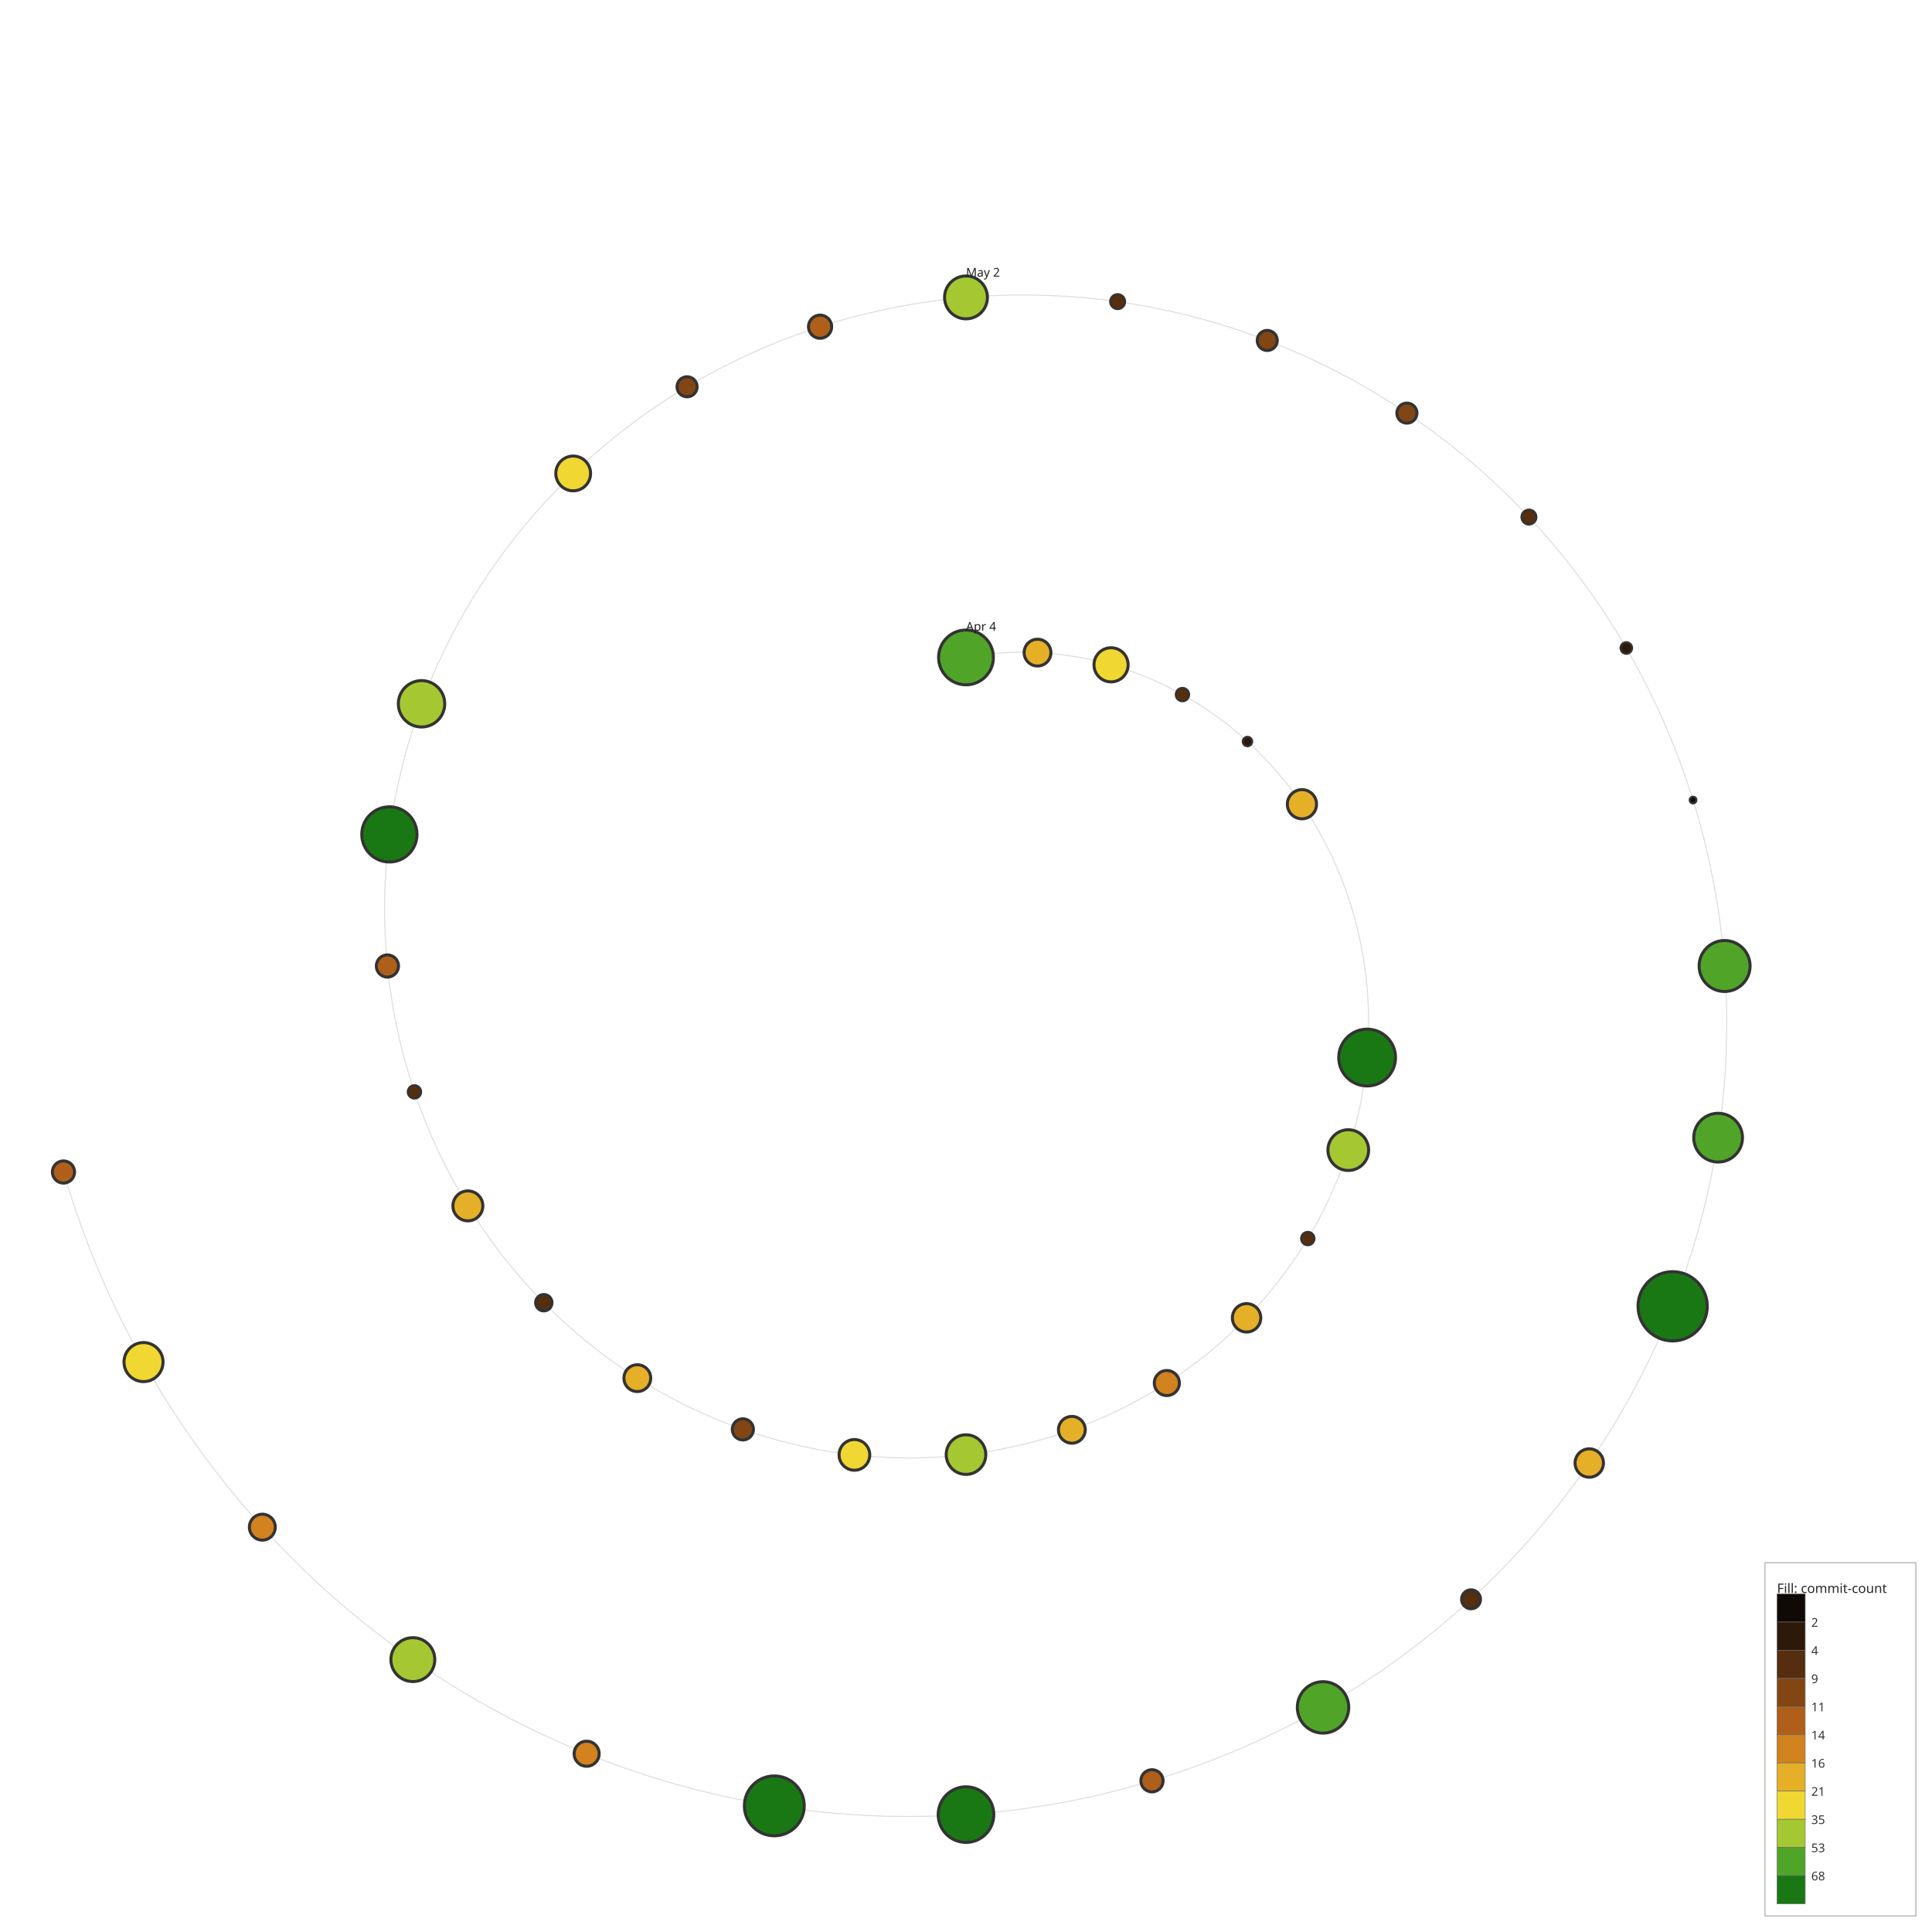
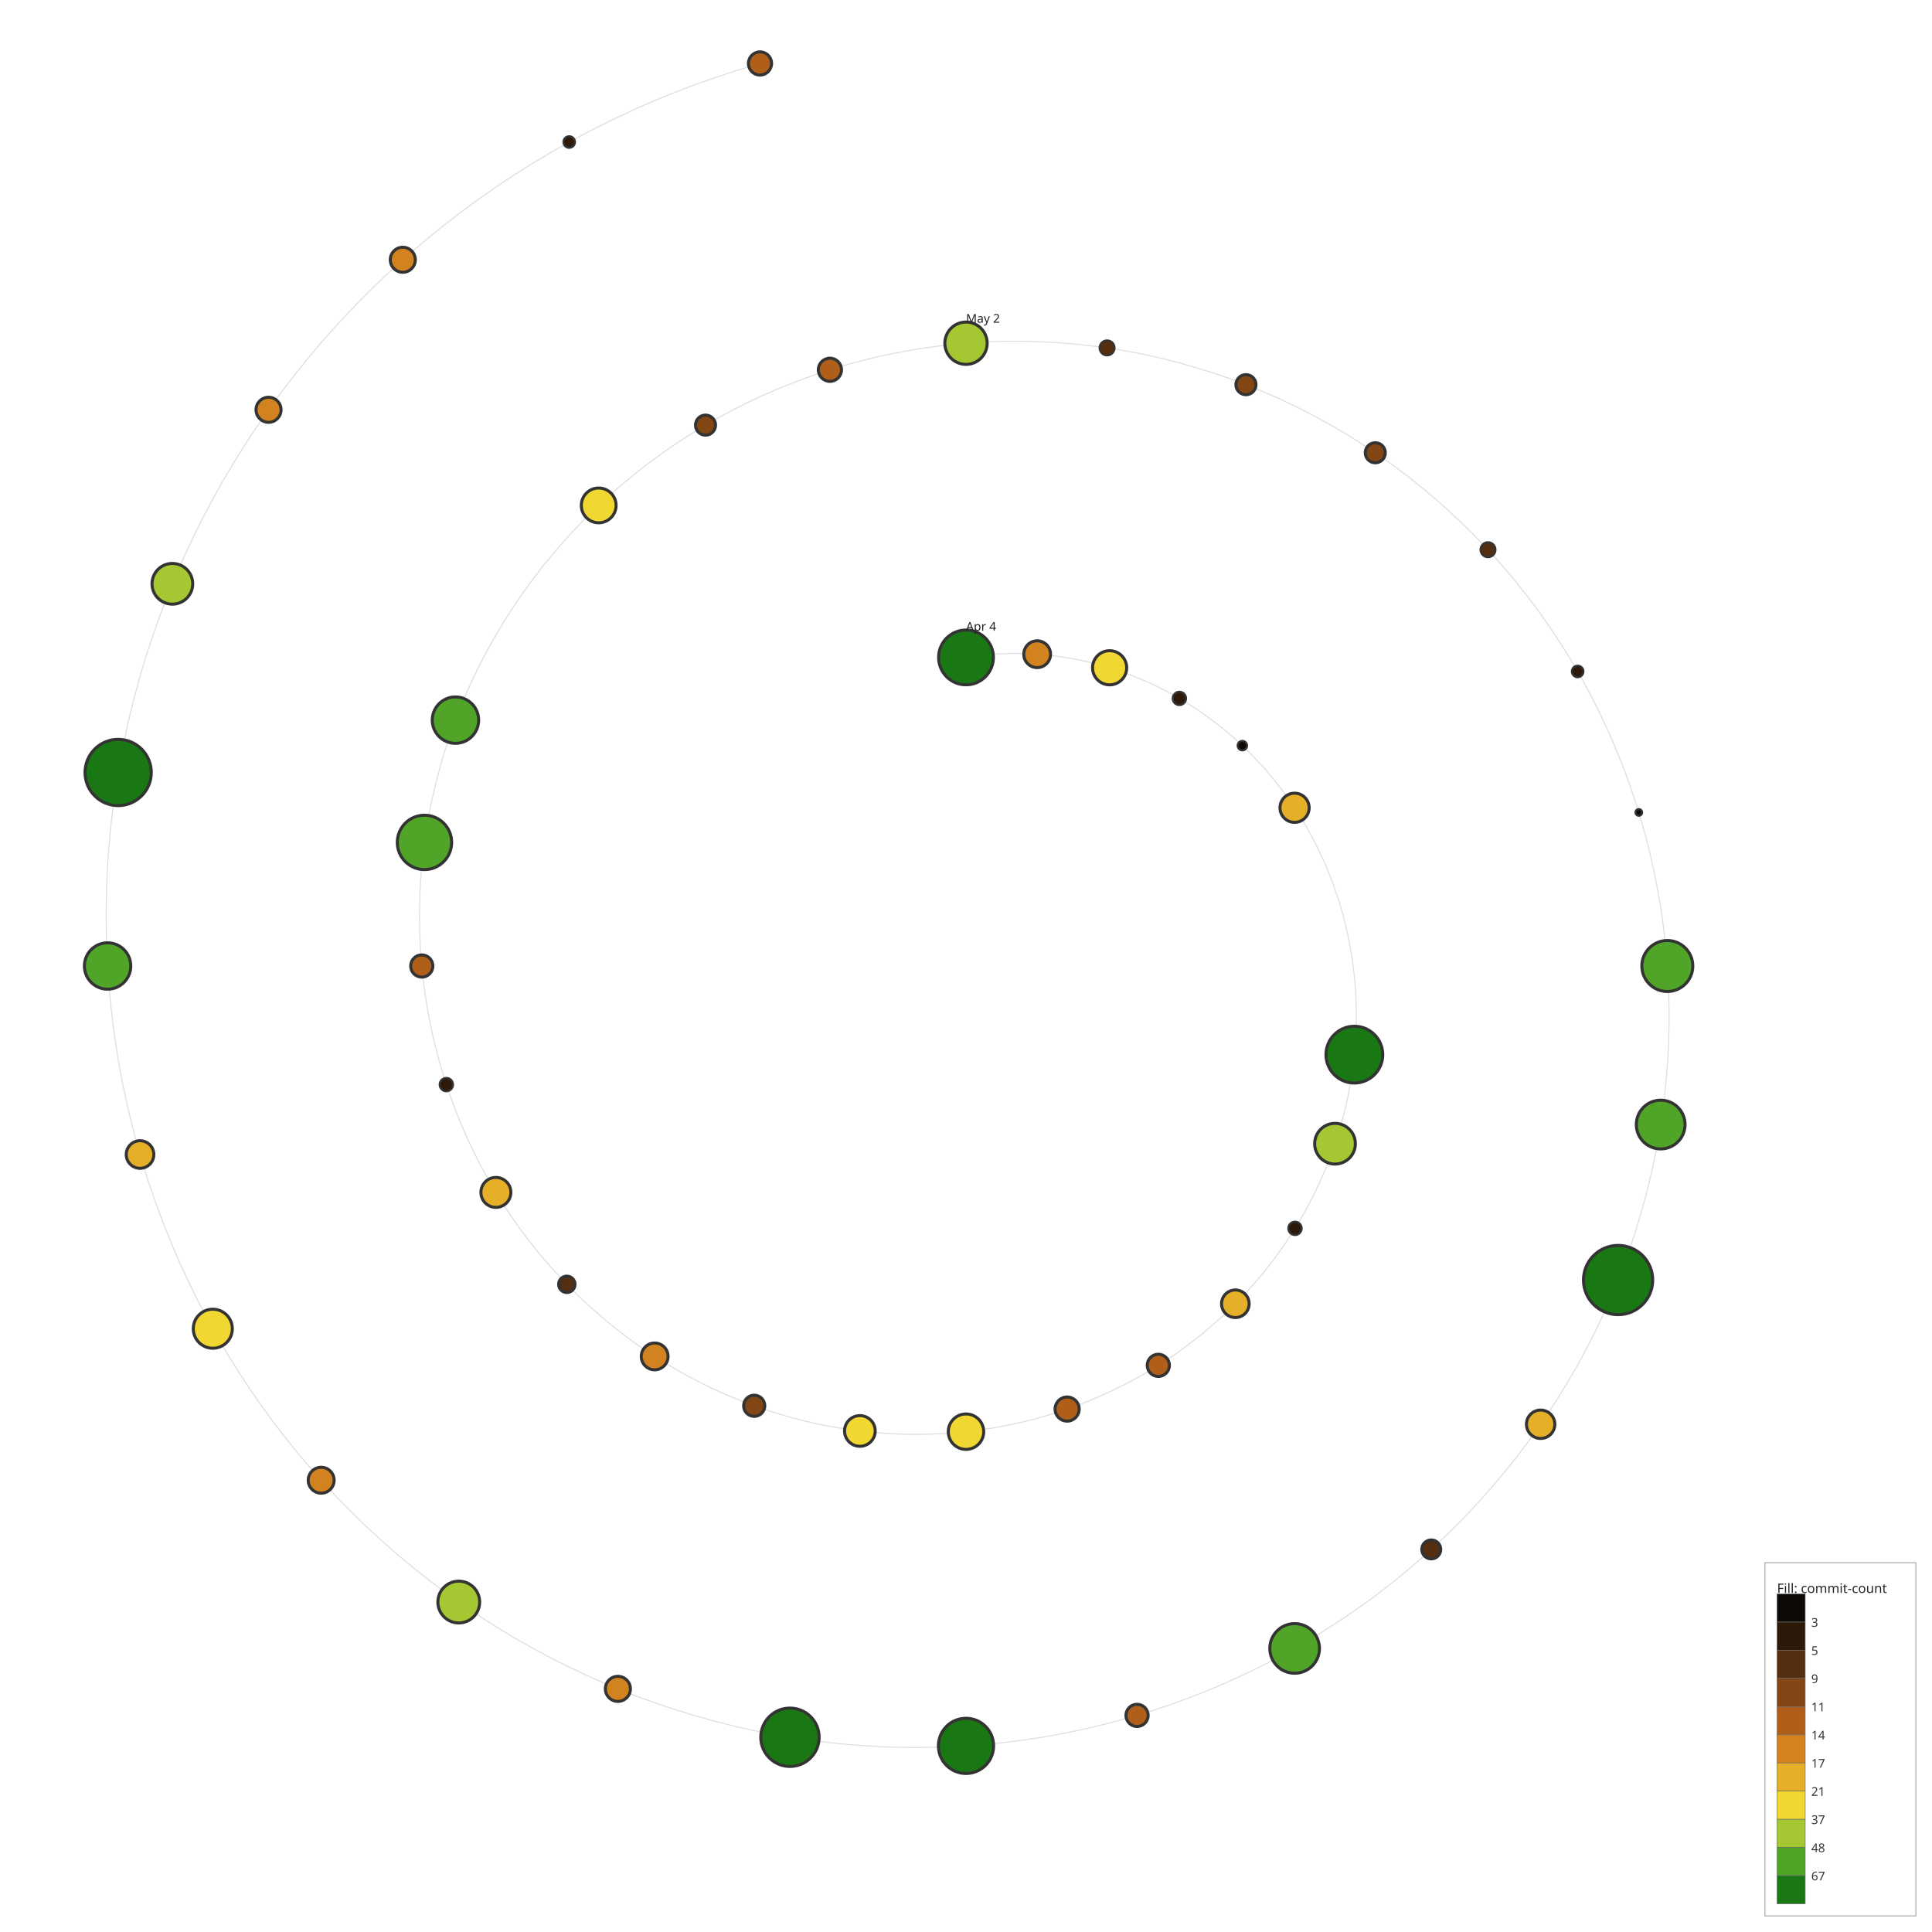
<svg xmlns="http://www.w3.org/2000/svg" width="1920" height="1920">
  <rect x="0.00" y="0.00" width="1920.00" height="1920.00" fill="rgb(255,255,255)" stroke="rgb(255,255,255)" stroke-width="0.0" />
-   <path d="M 960.0 653.3 L 966.6 652.2 L 973.3 651.2 L 980.1 650.3 L 986.9 649.6 L 993.7 649.0 L 1000.6 648.6 L 1007.5 648.3 L 1014.4 648.2 L 1021.3 648.2 L 1028.3 648.4 L 1035.3 648.8 L 1042.3 649.3 L 1049.4 650.0 L 1056.4 650.8 L 1063.4 651.8 L 1070.5 652.9 L 1077.5 654.2 L 1084.6 655.7 L 1091.6 657.3 L 1098.6 659.1 L 1105.6 661.1 L 1112.6 663.2 L 1119.5 665.5 L 1126.5 667.9 L 1133.4 670.6 L 1140.2 673.3 L 1147.0 676.2 L 1153.8 679.3 L 1160.6 682.6 L 1167.2 686.0 L 1173.9 689.6 L 1180.4 693.3 L 1186.9 697.2 L 1193.4 701.2 L 1199.8 705.5 L 1206.1 709.8 L 1212.3 714.3 L 1218.4 719.0 L 1224.5 723.8 L 1230.5 728.8 L 1236.3 733.9 L 1242.1 739.1 L 1247.8 744.5 L 1253.4 750.1 L 1258.9 755.8 L 1264.2 761.6 L 1269.5 767.6 L 1274.6 773.7 L 1279.6 779.9 L 1284.5 786.3 L 1289.3 792.7 L 1294.0 799.4 L 1298.5 806.1 L 1302.8 813.0 L 1307.1 819.9 L 1311.2 827.0 L 1315.1 834.2 L 1318.9 841.5 L 1322.6 848.9 L 1326.1 856.5 L 1329.4 864.1 L 1332.6 871.8 L 1335.6 879.6 L 1338.4 887.5 L 1341.1 895.5 L 1343.7 903.5 L 1346.0 911.7 L 1348.2 919.9 L 1350.2 928.2 L 1352.0 936.5 L 1353.6 944.9 L 1355.1 953.4 L 1356.4 962.0 L 1357.5 970.5 L 1358.4 979.2 L 1359.1 987.9 L 1359.6 996.6 L 1360.0 1005.3 L 1360.1 1014.1 L 1360.1 1022.9 L 1359.8 1031.8 L 1359.4 1040.6 L 1358.8 1049.5 L 1357.9 1058.4 L 1356.9 1067.3 L 1355.7 1076.2 L 1354.2 1085.0 L 1352.6 1093.9 L 1350.8 1102.8 L 1348.8 1111.6 L 1346.5 1120.5 L 1344.1 1129.3 L 1341.5 1138.0 L 1338.6 1146.8 L 1335.6 1155.5 L 1332.4 1164.1 L 1329.0 1172.7 L 1325.3 1181.3 L 1321.5 1189.8 L 1317.5 1198.2 L 1313.3 1206.6 L 1308.9 1214.9 L 1304.3 1223.1 L 1299.5 1231.2 L 1294.5 1239.3 L 1289.3 1247.2 L 1283.9 1255.1 L 1278.4 1262.9 L 1272.6 1270.5 L 1266.7 1278.1 L 1260.6 1285.5 L 1254.3 1292.9 L 1247.9 1300.1 L 1241.2 1307.2 L 1234.4 1314.1 L 1227.4 1321.0 L 1220.3 1327.7 L 1213.0 1334.2 L 1205.5 1340.6 L 1197.9 1346.9 L 1190.1 1353.0 L 1182.2 1358.9 L 1174.1 1364.7 L 1165.9 1370.3 L 1157.5 1375.8 L 1149.0 1381.1 L 1140.3 1386.2 L 1131.5 1391.1 L 1122.6 1395.9 L 1113.6 1400.5 L 1104.4 1404.8 L 1095.1 1409.0 L 1085.7 1413.0 L 1076.2 1416.8 L 1066.6 1420.4 L 1056.9 1423.8 L 1047.1 1427.0 L 1037.2 1430.0 L 1027.2 1432.8 L 1017.1 1435.3 L 1007.0 1437.7 L 996.8 1439.8 L 986.5 1441.7 L 976.1 1443.4 L 965.7 1444.9 L 955.2 1446.1 L 944.7 1447.1 L 934.1 1447.9 L 923.5 1448.4 L 912.8 1448.8 L 902.1 1448.9 L 891.4 1448.7 L 880.7 1448.3 L 870.0 1447.7 L 859.2 1446.9 L 848.4 1445.8 L 837.7 1444.4 L 826.9 1442.9 L 816.2 1441.1 L 805.5 1439.0 L 794.7 1436.7 L 784.1 1434.2 L 773.4 1431.4 L 762.8 1428.4 L 752.2 1425.2 L 741.7 1421.7 L 731.3 1418.0 L 720.9 1414.0 L 710.5 1409.8 L 700.3 1405.4 L 690.1 1400.8 L 679.9 1395.9 L 669.9 1390.7 L 660.0 1385.4 L 650.1 1379.8 L 640.4 1374.0 L 630.8 1367.9 L 621.2 1361.7 L 611.8 1355.2 L 602.6 1348.5 L 593.4 1341.6 L 584.4 1334.4 L 575.5 1327.1 L 566.8 1319.5 L 558.2 1311.8 L 549.7 1303.8 L 541.4 1295.6 L 533.3 1287.3 L 525.4 1278.7 L 517.6 1270.0 L 510.0 1261.0 L 502.5 1251.9 L 495.3 1242.6 L 488.2 1233.1 L 481.4 1223.5 L 474.7 1213.6 L 468.3 1203.7 L 462.0 1193.5 L 455.9 1183.2 L 450.1 1172.7 L 444.5 1162.1 L 439.1 1151.4 L 433.9 1140.5 L 429.0 1129.5 L 424.3 1118.3 L 419.8 1107.1 L 415.5 1095.7 L 411.5 1084.1 L 407.8 1072.5 L 404.3 1060.8 L 401.0 1049.0 L 398.0 1037.1 L 395.3 1025.0 L 392.8 1013.0 L 390.5 1000.8 L 388.6 988.5 L 386.8 976.2 L 385.4 963.9 L 384.2 951.5 L 383.3 939.0 L 382.7 926.5 L 382.3 913.9 L 382.2 901.3 L 382.4 888.7 L 382.8 876.1 L 383.6 863.5 L 384.6 850.8 L 385.9 838.2 L 387.4 825.5 L 389.3 812.9 L 391.4 800.3 L 393.8 787.7 L 396.5 775.1 L 399.5 762.6 L 402.7 750.1 L 406.2 737.7 L 410.0 725.3 L 414.1 713.0 L 418.4 700.7 L 423.1 688.5 L 428.0 676.4 L 433.1 664.4 L 438.6 652.5 L 444.3 640.6 L 450.3 628.9 L 456.5 617.3 L 463.1 605.8 L 469.8 594.4 L 476.9 583.2 L 484.2 572.1 L 491.7 561.1 L 499.5 550.2 L 507.6 539.6 L 515.9 529.0 L 524.4 518.7 L 533.2 508.5 L 542.2 498.5 L 551.5 488.6 L 560.9 479.0 L 570.6 469.5 L 580.6 460.2 L 590.7 451.2 L 601.1 442.3 L 611.7 433.7 L 622.5 425.2 L 633.5 417.0 L 644.6 409.0 L 656.0 401.3 L 667.6 393.7 L 679.3 386.5 L 691.3 379.4 L 703.4 372.6 L 715.6 366.1 L 728.1 359.8 L 740.7 353.8 L 753.4 348.0 L 766.3 342.5 L 779.3 337.3 L 792.5 332.4 L 805.8 327.7 L 819.2 323.3 L 832.7 319.2 L 846.4 315.4 L 860.1 311.9 L 874.0 308.7 L 887.9 305.8 L 902.0 303.1 L 916.1 300.8 L 930.2 298.8 L 944.5 297.1 L 958.8 295.7 L 973.2 294.6 L 987.6 293.8 L 1002.0 293.3 L 1016.5 293.1 L 1031.0 293.3 L 1045.6 293.8 L 1060.1 294.5 L 1074.6 295.6 L 1089.2 297.1 L 1103.7 298.8 L 1118.3 300.9 L 1132.8 303.3 L 1147.2 306.0 L 1161.7 309.0 L 1176.1 312.3 L 1190.4 316.0 L 1204.7 319.9 L 1218.9 324.2 L 1233.1 328.8 L 1247.1 333.8 L 1261.1 339.0 L 1275.0 344.6 L 1288.8 350.4 L 1302.5 356.6 L 1316.1 363.1 L 1329.5 369.8 L 1342.9 376.9 L 1356.0 384.3 L 1369.1 392.0 L 1382.0 400.0 L 1394.7 408.3 L 1407.3 416.8 L 1419.8 425.7 L 1432.0 434.8 L 1444.1 444.2 L 1456.0 453.9 L 1467.6 463.9 L 1479.1 474.1 L 1490.4 484.6 L 1501.5 495.4 L 1512.3 506.4 L 1523.0 517.6 L 1533.4 529.2 L 1543.5 540.9 L 1553.4 552.9 L 1563.1 565.1 L 1572.5 577.6 L 1581.7 590.3 L 1590.6 603.2 L 1599.3 616.3 L 1607.6 629.6 L 1615.7 643.1 L 1623.5 656.9 L 1631.0 670.8 L 1638.3 684.8 L 1645.2 699.1 L 1651.8 713.5 L 1658.1 728.2 L 1664.2 742.9 L 1669.9 757.8 L 1675.2 772.9 L 1680.3 788.1 L 1685.1 803.4 L 1689.5 818.9 L 1693.6 834.4 L 1697.3 850.1 L 1700.7 865.9 L 1703.8 881.8 L 1706.6 897.7 L 1709.0 913.8 L 1711.0 929.9 L 1712.7 946.1 L 1714.1 962.4 L 1715.1 978.7 L 1715.7 995.0 L 1716.0 1011.4 L 1715.9 1027.8 L 1715.5 1044.3 L 1714.8 1060.7 L 1713.6 1077.2 L 1712.1 1093.6 L 1710.3 1110.1 L 1708.1 1126.5 L 1705.5 1142.9 L 1702.5 1159.3 L 1699.3 1175.6 L 1695.6 1191.9 L 1691.6 1208.1 L 1687.2 1224.2 L 1682.5 1240.3 L 1677.4 1256.3 L 1672.0 1272.2 L 1666.2 1288.0 L 1660.0 1303.7 L 1653.5 1319.3 L 1646.7 1334.8 L 1639.5 1350.2 L 1632.0 1365.4 L 1624.1 1380.4 L 1615.9 1395.3 L 1607.4 1410.1 L 1598.5 1424.7 L 1589.3 1439.1 L 1579.8 1453.4 L 1569.9 1467.4 L 1559.8 1481.3 L 1549.3 1494.9 L 1538.5 1508.3 L 1527.4 1521.6 L 1516.0 1534.6 L 1504.3 1547.3 L 1492.3 1559.9 L 1480.0 1572.2 L 1467.5 1584.2 L 1454.7 1596.0 L 1441.5 1607.5 L 1428.2 1618.7 L 1414.5 1629.7 L 1400.6 1640.4 L 1386.5 1650.8 L 1372.1 1660.9 L 1357.5 1670.7 L 1342.6 1680.2 L 1327.6 1689.4 L 1312.3 1698.2 L 1296.7 1706.8 L 1281.0 1715.0 L 1265.1 1722.9 L 1249.0 1730.5 L 1232.7 1737.7 L 1216.2 1744.6 L 1199.6 1751.1 L 1182.8 1757.3 L 1165.9 1763.1 L 1148.8 1768.5 L 1131.5 1773.6 L 1114.1 1778.3 L 1096.6 1782.7 L 1079.0 1786.7 L 1061.3 1790.3 L 1043.5 1793.5 L 1025.6 1796.3 L 1007.6 1798.8 L 989.5 1800.8 L 971.4 1802.5 L 953.2 1803.8 L 934.9 1804.7 L 916.6 1805.1 L 898.3 1805.2 L 880.0 1804.9 L 861.6 1804.2 L 843.2 1803.1 L 824.9 1801.6 L 806.5 1799.7 L 788.2 1797.4 L 769.9 1794.7 L 751.6 1791.6 L 733.4 1788.1 L 715.2 1784.2 L 697.1 1779.9 L 679.1 1775.2 L 661.1 1770.1 L 643.2 1764.6 L 625.5 1758.7 L 607.8 1752.4 L 590.3 1745.7 L 572.9 1738.7 L 555.6 1731.2 L 538.4 1723.4 L 521.4 1715.2 L 504.6 1706.6 L 487.9 1697.6 L 471.4 1688.3 L 455.1 1678.6 L 439.0 1668.5 L 423.1 1658.1 L 407.4 1647.3 L 391.9 1636.1 L 376.6 1624.6 L 361.6 1612.8 L 346.8 1600.6 L 332.2 1588.1 L 317.9 1575.2 L 303.9 1562.1 L 290.1 1548.6 L 276.6 1534.8 L 263.4 1520.7 L 250.5 1506.2 L 237.9 1491.5 L 225.6 1476.5 L 213.6 1461.2 L 201.9 1445.7 L 190.5 1429.8 L 179.5 1413.7 L 168.8 1397.4 L 158.5 1380.8 L 148.5 1363.9 L 138.8 1346.8 L 129.6 1329.5 L 120.7 1312.0 L 112.1 1294.2 L 103.9 1276.3 L 96.1 1258.1 L 88.7 1239.8 L 81.7 1221.3 L 75.1 1202.6 L 68.9 1183.7 L 63.1 1164.7" fill="none" stroke="rgb(221,221,221)" stroke-width="1.0" />
-   <circle cx="960.00" cy="653.33" r="27.23" fill="rgb(80,165,40)" stroke="rgb(51,51,51)" stroke-width="3.0" />
-   <circle cx="1031.08" cy="648.56" r="13.31" fill="rgb(230,175,40)" stroke="rgb(51,51,51)" stroke-width="3.0" />
-   <circle cx="1104.15" cy="660.68" r="16.96" fill="rgb(240,215,50)" stroke="rgb(51,51,51)" stroke-width="3.0" />
-   <circle cx="1175.10" cy="690.27" r="6.65" fill="rgb(85,45,15)" stroke="rgb(51,51,51)" stroke-width="2.0" />
-   <circle cx="1239.72" cy="736.93" r="4.70" fill="rgb(45,25,10)" stroke="rgb(51,51,51)" stroke-width="2.0" />
-   <circle cx="1293.86" cy="799.22" r="14.50" fill="rgb(230,175,40)" stroke="rgb(51,51,51)" stroke-width="3.0" />
-   <circle cx="1358.64" cy="1050.99" r="28.22" fill="rgb(25,120,20)" stroke="rgb(51,51,51)" stroke-width="3.0" />
-   <circle cx="1339.91" cy="1142.95" r="20.23" fill="rgb(165,200,50)" stroke="rgb(51,51,51)" stroke-width="3.0" />
-   <circle cx="1299.66" cy="1230.87" r="6.65" fill="rgb(85,45,15)" stroke="rgb(51,51,51)" stroke-width="2.0" />
-   <circle cx="1238.84" cy="1309.65" r="14.11" fill="rgb(230,175,40)" stroke="rgb(51,51,51)" stroke-width="3.0" />
-   <circle cx="1159.59" cy="1374.45" r="12.45" fill="rgb(210,130,30)" stroke="rgb(51,51,51)" stroke-width="3.0" />
-   <circle cx="1065.20" cy="1420.92" r="13.31" fill="rgb(230,175,40)" stroke="rgb(51,51,51)" stroke-width="3.0" />
-   <circle cx="960.00" cy="1445.56" r="19.68" fill="rgb(165,200,50)" stroke="rgb(51,51,51)" stroke-width="3.0" />
-   <circle cx="849.11" cy="1445.84" r="15.24" fill="rgb(240,215,50)" stroke="rgb(51,51,51)" stroke-width="3.0" />
-   <circle cx="738.24" cy="1420.50" r="10.52" fill="rgb(130,70,20)" stroke="rgb(51,51,51)" stroke-width="3.0" />
-   <circle cx="633.36" cy="1369.59" r="13.31" fill="rgb(230,175,40)" stroke="rgb(51,51,51)" stroke-width="3.0" />
-   <circle cx="540.42" cy="1294.61" r="8.15" fill="rgb(85,45,15)" stroke="rgb(51,51,51)" stroke-width="3.0" />
-   <circle cx="464.97" cy="1198.40" r="14.88" fill="rgb(230,175,40)" stroke="rgb(51,51,51)" stroke-width="3.0" />
-   <circle cx="411.87" cy="1085.11" r="6.65" fill="rgb(85,45,15)" stroke="rgb(51,51,51)" stroke-width="2.0" />
-   <circle cx="385.00" cy="960.00" r="11.03" fill="rgb(175,95,25)" stroke="rgb(51,51,51)" stroke-width="3.0" />
-   <circle cx="386.96" cy="829.21" r="27.43" fill="rgb(25,120,20)" stroke="rgb(51,51,51)" stroke-width="3.0" />
-   <circle cx="418.92" cy="699.43" r="23.05" fill="rgb(165,200,50)" stroke="rgb(51,51,51)" stroke-width="3.0" />
-   <circle cx="569.63" cy="470.49" r="17.28" fill="rgb(240,215,50)" stroke="rgb(51,51,51)" stroke-width="3.0" />
-   <circle cx="682.80" cy="384.38" r="9.98" fill="rgb(130,70,20)" stroke="rgb(51,51,51)" stroke-width="3.0" />
-   <circle cx="814.99" cy="324.67" r="11.52" fill="rgb(175,95,25)" stroke="rgb(51,51,51)" stroke-width="3.0" />
-   <circle cx="960.00" cy="295.56" r="21.30" fill="rgb(165,200,50)" stroke="rgb(51,51,51)" stroke-width="3.0" />
-   <circle cx="1110.70" cy="299.76" r="7.44" fill="rgb(85,45,15)" stroke="rgb(51,51,51)" stroke-width="2.0" />
-   <circle cx="1259.38" cy="338.33" r="9.98" fill="rgb(130,70,20)" stroke="rgb(51,51,51)" stroke-width="3.0" />
-   <circle cx="1398.17" cy="410.55" r="9.98" fill="rgb(130,70,20)" stroke="rgb(51,51,51)" stroke-width="3.0" />
-   <circle cx="1519.44" cy="513.86" r="7.44" fill="rgb(85,45,15)" stroke="rgb(51,51,51)" stroke-width="2.0" />
-   <circle cx="1616.21" cy="643.99" r="5.76" fill="rgb(45,25,10)" stroke="rgb(51,51,51)" stroke-width="2.0" />
-   <circle cx="1682.53" cy="795.09" r="3.33" fill="rgb(15,10,5)" stroke="rgb(51,51,51)" stroke-width="2.0" />
-   <circle cx="1713.89" cy="960.00" r="25.33" fill="rgb(80,165,40)" stroke="rgb(51,51,51)" stroke-width="3.0" />
-   <circle cx="1707.44" cy="1130.60" r="24.22" fill="rgb(80,165,40)" stroke="rgb(51,51,51)" stroke-width="3.0" />
-   <circle cx="1662.26" cy="1298.19" r="34.41" fill="rgb(25,120,20)" stroke="rgb(51,51,51)" stroke-width="3.0" />
-   <circle cx="1579.38" cy="1453.94" r="14.11" fill="rgb(230,175,40)" stroke="rgb(51,51,51)" stroke-width="3.0" />
-   <circle cx="1461.91" cy="1589.37" r="9.41" fill="rgb(85,45,15)" stroke="rgb(51,51,51)" stroke-width="3.0" />
-   <circle cx="1314.82" cy="1696.79" r="25.55" fill="rgb(80,165,40)" stroke="rgb(51,51,51)" stroke-width="3.0" />
-   <circle cx="1144.82" cy="1769.73" r="11.03" fill="rgb(175,95,25)" stroke="rgb(51,51,51)" stroke-width="3.0" />
-   <circle cx="960.00" cy="1803.33" r="27.63" fill="rgb(25,120,20)" stroke="rgb(51,51,51)" stroke-width="3.0" />
-   <circle cx="769.50" cy="1794.65" r="29.75" fill="rgb(25,120,20)" stroke="rgb(51,51,51)" stroke-width="3.0" />
-   <circle cx="583.00" cy="1742.84" r="12.45" fill="rgb(210,130,30)" stroke="rgb(51,51,51)" stroke-width="3.0" />
-   <circle cx="410.29" cy="1649.31" r="21.81" fill="rgb(165,200,50)" stroke="rgb(51,51,51)" stroke-width="3.0" />
-   <circle cx="260.70" cy="1517.68" r="12.88" fill="rgb(210,130,30)" stroke="rgb(51,51,51)" stroke-width="3.0" />
-   <circle cx="142.62" cy="1353.63" r="19.40" fill="rgb(240,215,50)" stroke="rgb(51,51,51)" stroke-width="3.0" />
-   <circle cx="63.07" cy="1164.72" r="11.03" fill="rgb(175,95,25)" stroke="rgb(51,51,51)" stroke-width="3.0" />
+   <path d="M 960.0 653.3 L 967.6 652.2 L 975.3 651.3 L 983.0 650.5 L 990.8 649.9 L 998.6 649.6 L 1006.4 649.4 L 1014.3 649.4 L 1022.2 649.7 L 1030.1 650.1 L 1038.1 650.7 L 1046.0 651.6 L 1054.0 652.6 L 1062.0 653.9 L 1069.9 655.3 L 1077.9 657.0 L 1085.8 658.9 L 1093.7 661.0 L 1101.6 663.3 L 1109.4 665.8 L 1117.3 668.5 L 1125.0 671.4 L 1132.8 674.5 L 1140.4 677.8 L 1148.0 681.3 L 1155.6 685.1 L 1163.1 689.0 L 1170.5 693.2 L 1177.8 697.5 L 1185.0 702.0 L 1192.2 706.8 L 1199.2 711.7 L 1206.1 716.8 L 1213.0 722.2 L 1219.7 727.7 L 1226.3 733.4 L 1232.8 739.2 L 1239.1 745.3 L 1245.3 751.5 L 1251.4 758.0 L 1257.4 764.6 L 1263.1 771.3 L 1268.8 778.3 L 1274.2 785.4 L 1279.6 792.6 L 1284.7 800.0 L 1289.7 807.6 L 1294.5 815.3 L 1299.1 823.1 L 1303.5 831.1 L 1307.8 839.3 L 1311.8 847.5 L 1315.7 855.9 L 1319.3 864.4 L 1322.8 873.1 L 1326.0 881.8 L 1329.0 890.7 L 1331.9 899.6 L 1334.5 908.7 L 1336.8 917.8 L 1339.0 927.0 L 1340.9 936.3 L 1342.6 945.7 L 1344.1 955.2 L 1345.3 964.7 L 1346.3 974.3 L 1347.1 983.9 L 1347.6 993.5 L 1347.8 1003.3 L 1347.9 1013.0 L 1347.7 1022.8 L 1347.2 1032.6 L 1346.5 1042.4 L 1345.5 1052.2 L 1344.3 1062.0 L 1342.9 1071.8 L 1341.1 1081.6 L 1339.2 1091.4 L 1337.0 1101.2 L 1334.5 1110.9 L 1331.8 1120.6 L 1328.8 1130.3 L 1325.6 1139.9 L 1322.1 1149.5 L 1318.4 1159.0 L 1314.4 1168.4 L 1310.2 1177.7 L 1305.7 1187.0 L 1301.0 1196.2 L 1296.1 1205.3 L 1290.9 1214.3 L 1285.4 1223.1 L 1279.8 1231.9 L 1273.9 1240.6 L 1267.7 1249.1 L 1261.4 1257.5 L 1254.8 1265.7 L 1247.9 1273.8 L 1240.9 1281.8 L 1233.6 1289.5 L 1226.2 1297.2 L 1218.5 1304.6 L 1210.6 1311.9 L 1202.5 1319.0 L 1194.2 1326.0 L 1185.7 1332.7 L 1177.1 1339.2 L 1168.2 1345.6 L 1159.2 1351.7 L 1149.9 1357.6 L 1140.5 1363.3 L 1131.0 1368.8 L 1121.3 1374.0 L 1111.4 1379.0 L 1101.4 1383.8 L 1091.2 1388.4 L 1080.9 1392.7 L 1070.5 1396.7 L 1059.9 1400.5 L 1049.2 1404.1 L 1038.4 1407.3 L 1027.5 1410.4 L 1016.5 1413.1 L 1005.4 1415.6 L 994.2 1417.8 L 983.0 1419.7 L 971.6 1421.4 L 960.2 1422.8 L 948.7 1423.9 L 937.2 1424.7 L 925.6 1425.2 L 914.0 1425.4 L 902.4 1425.4 L 890.7 1425.0 L 879.0 1424.4 L 867.3 1423.4 L 855.6 1422.2 L 843.9 1420.7 L 832.2 1418.8 L 820.6 1416.7 L 808.9 1414.3 L 797.3 1411.6 L 785.7 1408.5 L 774.2 1405.2 L 762.8 1401.6 L 751.4 1397.7 L 740.1 1393.5 L 728.8 1389.0 L 717.7 1384.3 L 706.6 1379.2 L 695.7 1373.8 L 684.8 1368.2 L 674.1 1362.2 L 663.5 1356.0 L 653.1 1349.6 L 642.7 1342.8 L 632.5 1335.8 L 622.5 1328.4 L 612.7 1320.9 L 603.0 1313.0 L 593.5 1304.9 L 584.1 1296.6 L 575.0 1288.0 L 566.0 1279.1 L 557.3 1270.0 L 548.7 1260.7 L 540.4 1251.2 L 532.3 1241.4 L 524.5 1231.4 L 516.8 1221.1 L 509.4 1210.7 L 502.3 1200.0 L 495.4 1189.2 L 488.7 1178.1 L 482.4 1166.9 L 476.2 1155.5 L 470.4 1143.9 L 464.8 1132.1 L 459.6 1120.2 L 454.6 1108.1 L 449.9 1095.9 L 445.5 1083.5 L 441.4 1071.0 L 437.6 1058.4 L 434.1 1045.6 L 430.9 1032.8 L 428.1 1019.8 L 425.5 1006.7 L 423.3 993.6 L 421.4 980.4 L 419.8 967.0 L 418.6 953.7 L 417.7 940.2 L 417.1 926.8 L 416.9 913.2 L 417.0 899.7 L 417.4 886.1 L 418.2 872.5 L 419.3 858.9 L 420.8 845.3 L 422.6 831.7 L 424.8 818.2 L 427.2 804.6 L 430.1 791.1 L 433.3 777.7 L 436.8 764.3 L 440.6 750.9 L 444.8 737.7 L 449.4 724.5 L 454.3 711.4 L 459.5 698.4 L 465.0 685.5 L 470.9 672.7 L 477.1 660.0 L 483.6 647.5 L 490.5 635.1 L 497.7 622.9 L 505.2 610.8 L 513.0 598.9 L 521.1 587.2 L 529.6 575.6 L 538.3 564.2 L 547.4 553.1 L 556.7 542.1 L 566.3 531.4 L 576.2 520.8 L 586.4 510.5 L 596.9 500.5 L 607.6 490.6 L 618.6 481.1 L 629.9 471.8 L 641.4 462.7 L 653.2 453.9 L 665.2 445.4 L 677.4 437.2 L 689.9 429.3 L 702.5 421.7 L 715.4 414.3 L 728.5 407.3 L 741.8 400.6 L 755.3 394.2 L 769.0 388.2 L 782.8 382.5 L 796.8 377.1 L 811.0 372.0 L 825.3 367.3 L 839.7 363.0 L 854.3 359.0 L 869.0 355.3 L 883.9 352.0 L 898.8 349.1 L 913.8 346.6 L 929.0 344.4 L 944.2 342.6 L 959.4 341.1 L 974.8 340.1 L 990.2 339.4 L 1005.6 339.1 L 1021.1 339.2 L 1036.5 339.7 L 1052.0 340.6 L 1067.5 341.8 L 1083.0 343.5 L 1098.5 345.5 L 1114.0 347.9 L 1129.4 350.7 L 1144.8 353.9 L 1160.1 357.5 L 1175.3 361.5 L 1190.5 365.9 L 1205.6 370.6 L 1220.6 375.7 L 1235.5 381.2 L 1250.3 387.1 L 1265.0 393.4 L 1279.5 400.1 L 1293.9 407.1 L 1308.1 414.5 L 1322.2 422.2 L 1336.1 430.3 L 1349.8 438.8 L 1363.3 447.7 L 1376.7 456.8 L 1389.8 466.4 L 1402.7 476.2 L 1415.4 486.5 L 1427.8 497.0 L 1440.0 507.9 L 1452.0 519.1 L 1463.7 530.6 L 1475.1 542.4 L 1486.2 554.5 L 1497.1 566.9 L 1507.6 579.6 L 1517.9 592.6 L 1527.9 605.8 L 1537.5 619.4 L 1546.8 633.2 L 1555.8 647.2 L 1564.5 661.5 L 1572.8 676.0 L 1580.8 690.8 L 1588.4 705.7 L 1595.6 720.9 L 1602.5 736.3 L 1609.0 751.9 L 1615.1 767.7 L 1620.9 783.6 L 1626.2 799.7 L 1631.2 816.0 L 1635.8 832.4 L 1639.9 849.0 L 1643.7 865.6 L 1647.0 882.4 L 1650.0 899.3 L 1652.5 916.3 L 1654.6 933.4 L 1656.2 950.6 L 1657.5 967.8 L 1658.3 985.1 L 1658.7 1002.5 L 1658.7 1019.8 L 1658.2 1037.2 L 1657.3 1054.6 L 1655.9 1072.1 L 1654.2 1089.5 L 1652.0 1106.8 L 1649.3 1124.2 L 1646.2 1141.5 L 1642.7 1158.8 L 1638.7 1176.0 L 1634.4 1193.1 L 1629.5 1210.1 L 1624.3 1227.1 L 1618.6 1243.9 L 1612.5 1260.6 L 1606.0 1277.2 L 1599.0 1293.6 L 1591.7 1309.9 L 1583.9 1326.1 L 1575.7 1342.0 L 1567.1 1357.8 L 1558.0 1373.4 L 1548.6 1388.8 L 1538.8 1404.0 L 1528.6 1418.9 L 1518.0 1433.6 L 1507.1 1448.1 L 1495.7 1462.3 L 1484.0 1476.3 L 1471.9 1490.0 L 1459.5 1503.4 L 1446.7 1516.5 L 1433.6 1529.3 L 1420.1 1541.8 L 1406.3 1554.0 L 1392.2 1565.9 L 1377.8 1577.4 L 1363.1 1588.6 L 1348.0 1599.4 L 1332.7 1609.8 L 1317.1 1619.9 L 1301.3 1629.7 L 1285.1 1639.0 L 1268.7 1648.0 L 1252.1 1656.5 L 1235.2 1664.7 L 1218.1 1672.4 L 1200.8 1679.8 L 1183.3 1686.7 L 1165.6 1693.2 L 1147.7 1699.2 L 1129.6 1704.8 L 1111.4 1710.0 L 1093.0 1714.7 L 1074.5 1719.0 L 1055.9 1722.8 L 1037.1 1726.2 L 1018.2 1729.1 L 999.2 1731.5 L 980.2 1733.5 L 961.0 1735.0 L 941.9 1736.0 L 922.6 1736.5 L 903.3 1736.6 L 884.0 1736.2 L 864.7 1735.3 L 845.4 1733.9 L 826.1 1732.0 L 806.8 1729.7 L 787.5 1726.9 L 768.3 1723.6 L 749.1 1719.8 L 730.1 1715.5 L 711.1 1710.7 L 692.2 1705.5 L 673.4 1699.8 L 654.7 1693.6 L 636.1 1687.0 L 617.7 1679.9 L 599.5 1672.3 L 581.4 1664.2 L 563.5 1655.7 L 545.7 1646.7 L 528.2 1637.3 L 510.9 1627.5 L 493.8 1617.1 L 477.0 1606.4 L 460.4 1595.2 L 444.1 1583.6 L 428.0 1571.6 L 412.2 1559.2 L 396.7 1546.3 L 381.5 1533.1 L 366.6 1519.4 L 352.0 1505.4 L 337.8 1491.0 L 323.9 1476.2 L 310.4 1461.1 L 297.2 1445.6 L 284.4 1429.8 L 271.9 1413.6 L 259.9 1397.1 L 248.2 1380.2 L 237.0 1363.1 L 226.1 1345.7 L 215.7 1328.0 L 205.7 1310.0 L 196.2 1291.7 L 187.1 1273.2 L 178.4 1254.4 L 170.2 1235.4 L 162.5 1216.1 L 155.2 1196.7 L 148.4 1177.0 L 142.1 1157.2 L 136.3 1137.1 L 130.9 1116.9 L 126.1 1096.6 L 121.7 1076.1 L 117.9 1055.5 L 114.6 1034.7 L 111.8 1013.9 L 109.5 992.9 L 107.7 971.9 L 106.4 950.8 L 105.7 929.6 L 105.5 908.4 L 105.8 887.2 L 106.6 866.0 L 108.0 844.7 L 109.9 823.5 L 112.3 802.3 L 115.3 781.1 L 118.8 760.0 L 122.8 739.0 L 127.3 718.0 L 132.4 697.1 L 138.0 676.3 L 144.1 655.6 L 150.7 635.1 L 157.9 614.7 L 165.5 594.4 L 173.7 574.4 L 182.4 554.5 L 191.6 534.8 L 201.3 515.3 L 211.5 496.0 L 222.2 476.9 L 233.3 458.2 L 245.0 439.6 L 257.1 421.3 L 269.7 403.3 L 282.7 385.6 L 296.2 368.3 L 310.1 351.2 L 324.5 334.4 L 339.3 318.0 L 354.6 302.0 L 370.2 286.3 L 386.3 270.9 L 402.7 256.0 L 419.6 241.5 L 436.8 227.3 L 454.4 213.6 L 472.3 200.3 L 490.6 187.4 L 509.3 174.9 L 528.2 163.0 L 547.5 151.4 L 567.1 140.4 L 587.0 129.8 L 607.2 119.7 L 627.6 110.1 L 648.3 100.9 L 669.3 92.3 L 690.4 84.2 L 711.8 76.7 L 733.5 69.6 L 755.3 63.1" fill="none" stroke="rgb(221,221,221)" stroke-width="1.0" />
+   <circle cx="960.00" cy="653.33" r="27.23" fill="rgb(25,120,20)" stroke="rgb(51,51,51)" stroke-width="3.0" />
+   <circle cx="1030.72" cy="650.15" r="13.31" fill="rgb(210,130,30)" stroke="rgb(51,51,51)" stroke-width="3.0" />
+   <circle cx="1102.73" cy="663.61" r="16.96" fill="rgb(240,215,50)" stroke="rgb(51,51,51)" stroke-width="3.0" />
+   <circle cx="1172.06" cy="694.08" r="6.65" fill="rgb(45,25,10)" stroke="rgb(51,51,51)" stroke-width="2.0" />
+   <circle cx="1234.64" cy="740.99" r="4.70" fill="rgb(15,10,5)" stroke="rgb(51,51,51)" stroke-width="2.0" />
+   <circle cx="1286.53" cy="802.75" r="14.50" fill="rgb(230,175,40)" stroke="rgb(51,51,51)" stroke-width="3.0" />
+   <circle cx="1345.95" cy="1048.09" r="28.22" fill="rgb(25,120,20)" stroke="rgb(51,51,51)" stroke-width="3.0" />
+   <circle cx="1326.72" cy="1136.60" r="20.23" fill="rgb(165,200,50)" stroke="rgb(51,51,51)" stroke-width="3.0" />
+   <circle cx="1286.95" cy="1220.73" r="6.65" fill="rgb(45,25,10)" stroke="rgb(51,51,51)" stroke-width="2.0" />
+   <circle cx="1227.68" cy="1295.67" r="13.71" fill="rgb(230,175,40)" stroke="rgb(51,51,51)" stroke-width="3.0" />
+   <circle cx="1151.12" cy="1356.86" r="11.03" fill="rgb(175,95,25)" stroke="rgb(51,51,51)" stroke-width="3.0" />
+   <circle cx="1060.50" cy="1400.31" r="11.99" fill="rgb(175,95,25)" stroke="rgb(51,51,51)" stroke-width="3.0" />
+   <circle cx="960.00" cy="1422.79" r="17.60" fill="rgb(240,215,50)" stroke="rgb(51,51,51)" stroke-width="3.0" />
+   <circle cx="854.54" cy="1422.06" r="15.24" fill="rgb(240,215,50)" stroke="rgb(51,51,51)" stroke-width="3.0" />
+   <circle cx="749.53" cy="1397.05" r="10.52" fill="rgb(130,70,20)" stroke="rgb(51,51,51)" stroke-width="3.0" />
+   <circle cx="650.60" cy="1347.98" r="13.31" fill="rgb(210,130,30)" stroke="rgb(51,51,51)" stroke-width="3.0" />
+   <circle cx="563.30" cy="1276.35" r="8.15" fill="rgb(85,45,15)" stroke="rgb(51,51,51)" stroke-width="3.0" />
+   <circle cx="492.81" cy="1184.99" r="14.88" fill="rgb(230,175,40)" stroke="rgb(51,51,51)" stroke-width="3.0" />
+   <circle cx="443.58" cy="1077.87" r="6.65" fill="rgb(45,25,10)" stroke="rgb(51,51,51)" stroke-width="2.0" />
+   <circle cx="419.15" cy="960.00" r="11.03" fill="rgb(175,95,25)" stroke="rgb(51,51,51)" stroke-width="3.0" />
+   <circle cx="421.84" cy="837.17" r="27.02" fill="rgb(80,165,40)" stroke="rgb(51,51,51)" stroke-width="3.0" />
+   <circle cx="452.62" cy="715.66" r="23.05" fill="rgb(80,165,40)" stroke="rgb(51,51,51)" stroke-width="3.0" />
+   <circle cx="594.98" cy="502.27" r="17.28" fill="rgb(240,215,50)" stroke="rgb(51,51,51)" stroke-width="3.0" />
+   <circle cx="701.14" cy="422.48" r="9.98" fill="rgb(130,70,20)" stroke="rgb(51,51,51)" stroke-width="3.0" />
+   <circle cx="824.76" cy="367.48" r="11.52" fill="rgb(175,95,25)" stroke="rgb(51,51,51)" stroke-width="3.0" />
+   <circle cx="960.00" cy="341.09" r="21.04" fill="rgb(165,200,50)" stroke="rgb(51,51,51)" stroke-width="3.0" />
+   <circle cx="1100.20" cy="345.74" r="7.44" fill="rgb(85,45,15)" stroke="rgb(51,51,51)" stroke-width="2.0" />
+   <circle cx="1238.21" cy="382.29" r="9.98" fill="rgb(130,70,20)" stroke="rgb(51,51,51)" stroke-width="3.0" />
+   <circle cx="1366.74" cy="449.96" r="9.98" fill="rgb(130,70,20)" stroke="rgb(51,51,51)" stroke-width="3.0" />
+   <circle cx="1478.76" cy="546.31" r="7.44" fill="rgb(85,45,15)" stroke="rgb(51,51,51)" stroke-width="2.0" />
+   <circle cx="1567.85" cy="667.27" r="5.76" fill="rgb(45,25,10)" stroke="rgb(51,51,51)" stroke-width="2.0" />
+   <circle cx="1628.62" cy="807.39" r="3.33" fill="rgb(15,10,5)" stroke="rgb(51,51,51)" stroke-width="2.0" />
+   <circle cx="1656.97" cy="960.00" r="25.33" fill="rgb(80,165,40)" stroke="rgb(51,51,51)" stroke-width="3.0" />
+   <circle cx="1650.37" cy="1117.57" r="24.22" fill="rgb(80,165,40)" stroke="rgb(51,51,51)" stroke-width="3.0" />
+   <circle cx="1608.04" cy="1272.08" r="34.41" fill="rgb(25,120,20)" stroke="rgb(51,51,51)" stroke-width="3.0" />
+   <circle cx="1531.07" cy="1415.41" r="14.11" fill="rgb(230,175,40)" stroke="rgb(51,51,51)" stroke-width="3.0" />
+   <circle cx="1422.36" cy="1539.79" r="9.41" fill="rgb(85,45,15)" stroke="rgb(51,51,51)" stroke-width="3.0" />
+   <circle cx="1286.60" cy="1638.18" r="24.67" fill="rgb(80,165,40)" stroke="rgb(51,51,51)" stroke-width="3.0" />
+   <circle cx="1129.98" cy="1704.73" r="11.03" fill="rgb(175,95,25)" stroke="rgb(51,51,51)" stroke-width="3.0" />
+   <circle cx="960.00" cy="1735.03" r="27.43" fill="rgb(25,120,20)" stroke="rgb(51,51,51)" stroke-width="3.0" />
+   <circle cx="785.06" cy="1726.47" r="29.00" fill="rgb(25,120,20)" stroke="rgb(51,51,51)" stroke-width="3.0" />
+   <circle cx="614.05" cy="1678.37" r="12.45" fill="rgb(210,130,30)" stroke="rgb(51,51,51)" stroke-width="3.0" />
+   <circle cx="455.92" cy="1592.10" r="20.77" fill="rgb(165,200,50)" stroke="rgb(51,51,51)" stroke-width="3.0" />
+   <circle cx="319.18" cy="1471.03" r="12.88" fill="rgb(210,130,30)" stroke="rgb(51,51,51)" stroke-width="3.0" />
+   <circle cx="211.49" cy="1320.47" r="19.40" fill="rgb(240,215,50)" stroke="rgb(51,51,51)" stroke-width="3.0" />
+   <circle cx="139.17" cy="1147.35" r="13.71" fill="rgb(230,175,40)" stroke="rgb(51,51,51)" stroke-width="3.0" />
+   <circle cx="106.91" cy="960.00" r="23.05" fill="rgb(80,165,40)" stroke="rgb(51,51,51)" stroke-width="3.0" />
+   <circle cx="117.43" cy="767.69" r="32.93" fill="rgb(25,120,20)" stroke="rgb(51,51,51)" stroke-width="3.0" />
+   <circle cx="171.30" cy="580.18" r="20.23" fill="rgb(165,200,50)" stroke="rgb(51,51,51)" stroke-width="3.0" />
+   <circle cx="266.87" cy="407.25" r="12.45" fill="rgb(210,130,30)" stroke="rgb(51,51,51)" stroke-width="3.0" />
+   <circle cx="400.30" cy="258.15" r="12.45" fill="rgb(210,130,30)" stroke="rgb(51,51,51)" stroke-width="3.0" />
+   <circle cx="565.67" cy="141.16" r="5.76" fill="rgb(45,25,10)" stroke="rgb(51,51,51)" stroke-width="2.0" />
+   <circle cx="755.28" cy="63.07" r="11.52" fill="rgb(175,95,25)" stroke="rgb(51,51,51)" stroke-width="3.0" />
  <text x="960.00" y="622.11" fill="rgb(34,34,34)" font-size="12.0" font-family="sans-serif" text-anchor="start" dominant-baseline="central">Apr 4</text>
-   <text x="960.00" y="270.26" fill="rgb(34,34,34)" font-size="12.0" font-family="sans-serif" text-anchor="start" dominant-baseline="central" transform="rotate(360.00 960.00 270.26)">May 2</text>
+   <text x="960.00" y="316.05" fill="rgb(34,34,34)" font-size="12.0" font-family="sans-serif" text-anchor="start" dominant-baseline="central" transform="rotate(360.00 960.00 316.05)">May 2</text>
  <rect x="1754.00" y="1553.00" width="150.00" height="351.00" fill="rgba(255,255,255,0.902)" stroke="rgba(153,153,153,0.800)" stroke-width="1.0" />
  <text x="1766.00" y="1578.00" fill="rgb(38,38,38)" font-size="13.0" font-family="sans-serif" text-anchor="start" dominant-baseline="central">Fill: commit-count</text>
  <rect x="1766.00" y="1584.00" width="28.00" height="28.00" fill="rgb(15,10,5)" stroke="rgb(102,102,102)" stroke-width="0.5" />
-   <text x="1800.00" y="1612.00" fill="rgb(51,51,51)" font-size="12.0" font-family="sans-serif" text-anchor="start" dominant-baseline="central">2</text>
+   <text x="1800.00" y="1612.00" fill="rgb(51,51,51)" font-size="12.0" font-family="sans-serif" text-anchor="start" dominant-baseline="central">3</text>
  <rect x="1766.00" y="1612.00" width="28.00" height="28.00" fill="rgb(45,25,10)" stroke="rgb(102,102,102)" stroke-width="0.5" />
-   <text x="1800.00" y="1640.00" fill="rgb(51,51,51)" font-size="12.0" font-family="sans-serif" text-anchor="start" dominant-baseline="central">4</text>
+   <text x="1800.00" y="1640.00" fill="rgb(51,51,51)" font-size="12.0" font-family="sans-serif" text-anchor="start" dominant-baseline="central">5</text>
  <rect x="1766.00" y="1640.00" width="28.00" height="28.00" fill="rgb(85,45,15)" stroke="rgb(102,102,102)" stroke-width="0.5" />
  <text x="1800.00" y="1668.00" fill="rgb(51,51,51)" font-size="12.0" font-family="sans-serif" text-anchor="start" dominant-baseline="central">9</text>
  <rect x="1766.00" y="1668.00" width="28.00" height="28.00" fill="rgb(130,70,20)" stroke="rgb(102,102,102)" stroke-width="0.5" />
  <text x="1800.00" y="1696.00" fill="rgb(51,51,51)" font-size="12.0" font-family="sans-serif" text-anchor="start" dominant-baseline="central">11</text>
  <rect x="1766.00" y="1696.00" width="28.00" height="28.00" fill="rgb(175,95,25)" stroke="rgb(102,102,102)" stroke-width="0.5" />
  <text x="1800.00" y="1724.00" fill="rgb(51,51,51)" font-size="12.0" font-family="sans-serif" text-anchor="start" dominant-baseline="central">14</text>
  <rect x="1766.00" y="1724.00" width="28.00" height="28.00" fill="rgb(210,130,30)" stroke="rgb(102,102,102)" stroke-width="0.5" />
-   <text x="1800.00" y="1752.00" fill="rgb(51,51,51)" font-size="12.0" font-family="sans-serif" text-anchor="start" dominant-baseline="central">16</text>
+   <text x="1800.00" y="1752.00" fill="rgb(51,51,51)" font-size="12.0" font-family="sans-serif" text-anchor="start" dominant-baseline="central">17</text>
  <rect x="1766.00" y="1752.00" width="28.00" height="28.00" fill="rgb(230,175,40)" stroke="rgb(102,102,102)" stroke-width="0.5" />
  <text x="1800.00" y="1780.00" fill="rgb(51,51,51)" font-size="12.0" font-family="sans-serif" text-anchor="start" dominant-baseline="central">21</text>
  <rect x="1766.00" y="1780.00" width="28.00" height="28.00" fill="rgb(240,215,50)" stroke="rgb(102,102,102)" stroke-width="0.5" />
-   <text x="1800.00" y="1808.00" fill="rgb(51,51,51)" font-size="12.0" font-family="sans-serif" text-anchor="start" dominant-baseline="central">35</text>
+   <text x="1800.00" y="1808.00" fill="rgb(51,51,51)" font-size="12.0" font-family="sans-serif" text-anchor="start" dominant-baseline="central">37</text>
  <rect x="1766.00" y="1808.00" width="28.00" height="28.00" fill="rgb(165,200,50)" stroke="rgb(102,102,102)" stroke-width="0.5" />
-   <text x="1800.00" y="1836.00" fill="rgb(51,51,51)" font-size="12.0" font-family="sans-serif" text-anchor="start" dominant-baseline="central">53</text>
+   <text x="1800.00" y="1836.00" fill="rgb(51,51,51)" font-size="12.0" font-family="sans-serif" text-anchor="start" dominant-baseline="central">48</text>
  <rect x="1766.00" y="1836.00" width="28.00" height="28.00" fill="rgb(80,165,40)" stroke="rgb(102,102,102)" stroke-width="0.5" />
-   <text x="1800.00" y="1864.00" fill="rgb(51,51,51)" font-size="12.0" font-family="sans-serif" text-anchor="start" dominant-baseline="central">68</text>
+   <text x="1800.00" y="1864.00" fill="rgb(51,51,51)" font-size="12.0" font-family="sans-serif" text-anchor="start" dominant-baseline="central">67</text>
  <rect x="1766.00" y="1864.00" width="28.00" height="28.00" fill="rgb(25,120,20)" stroke="rgb(102,102,102)" stroke-width="0.5" />
</svg>
